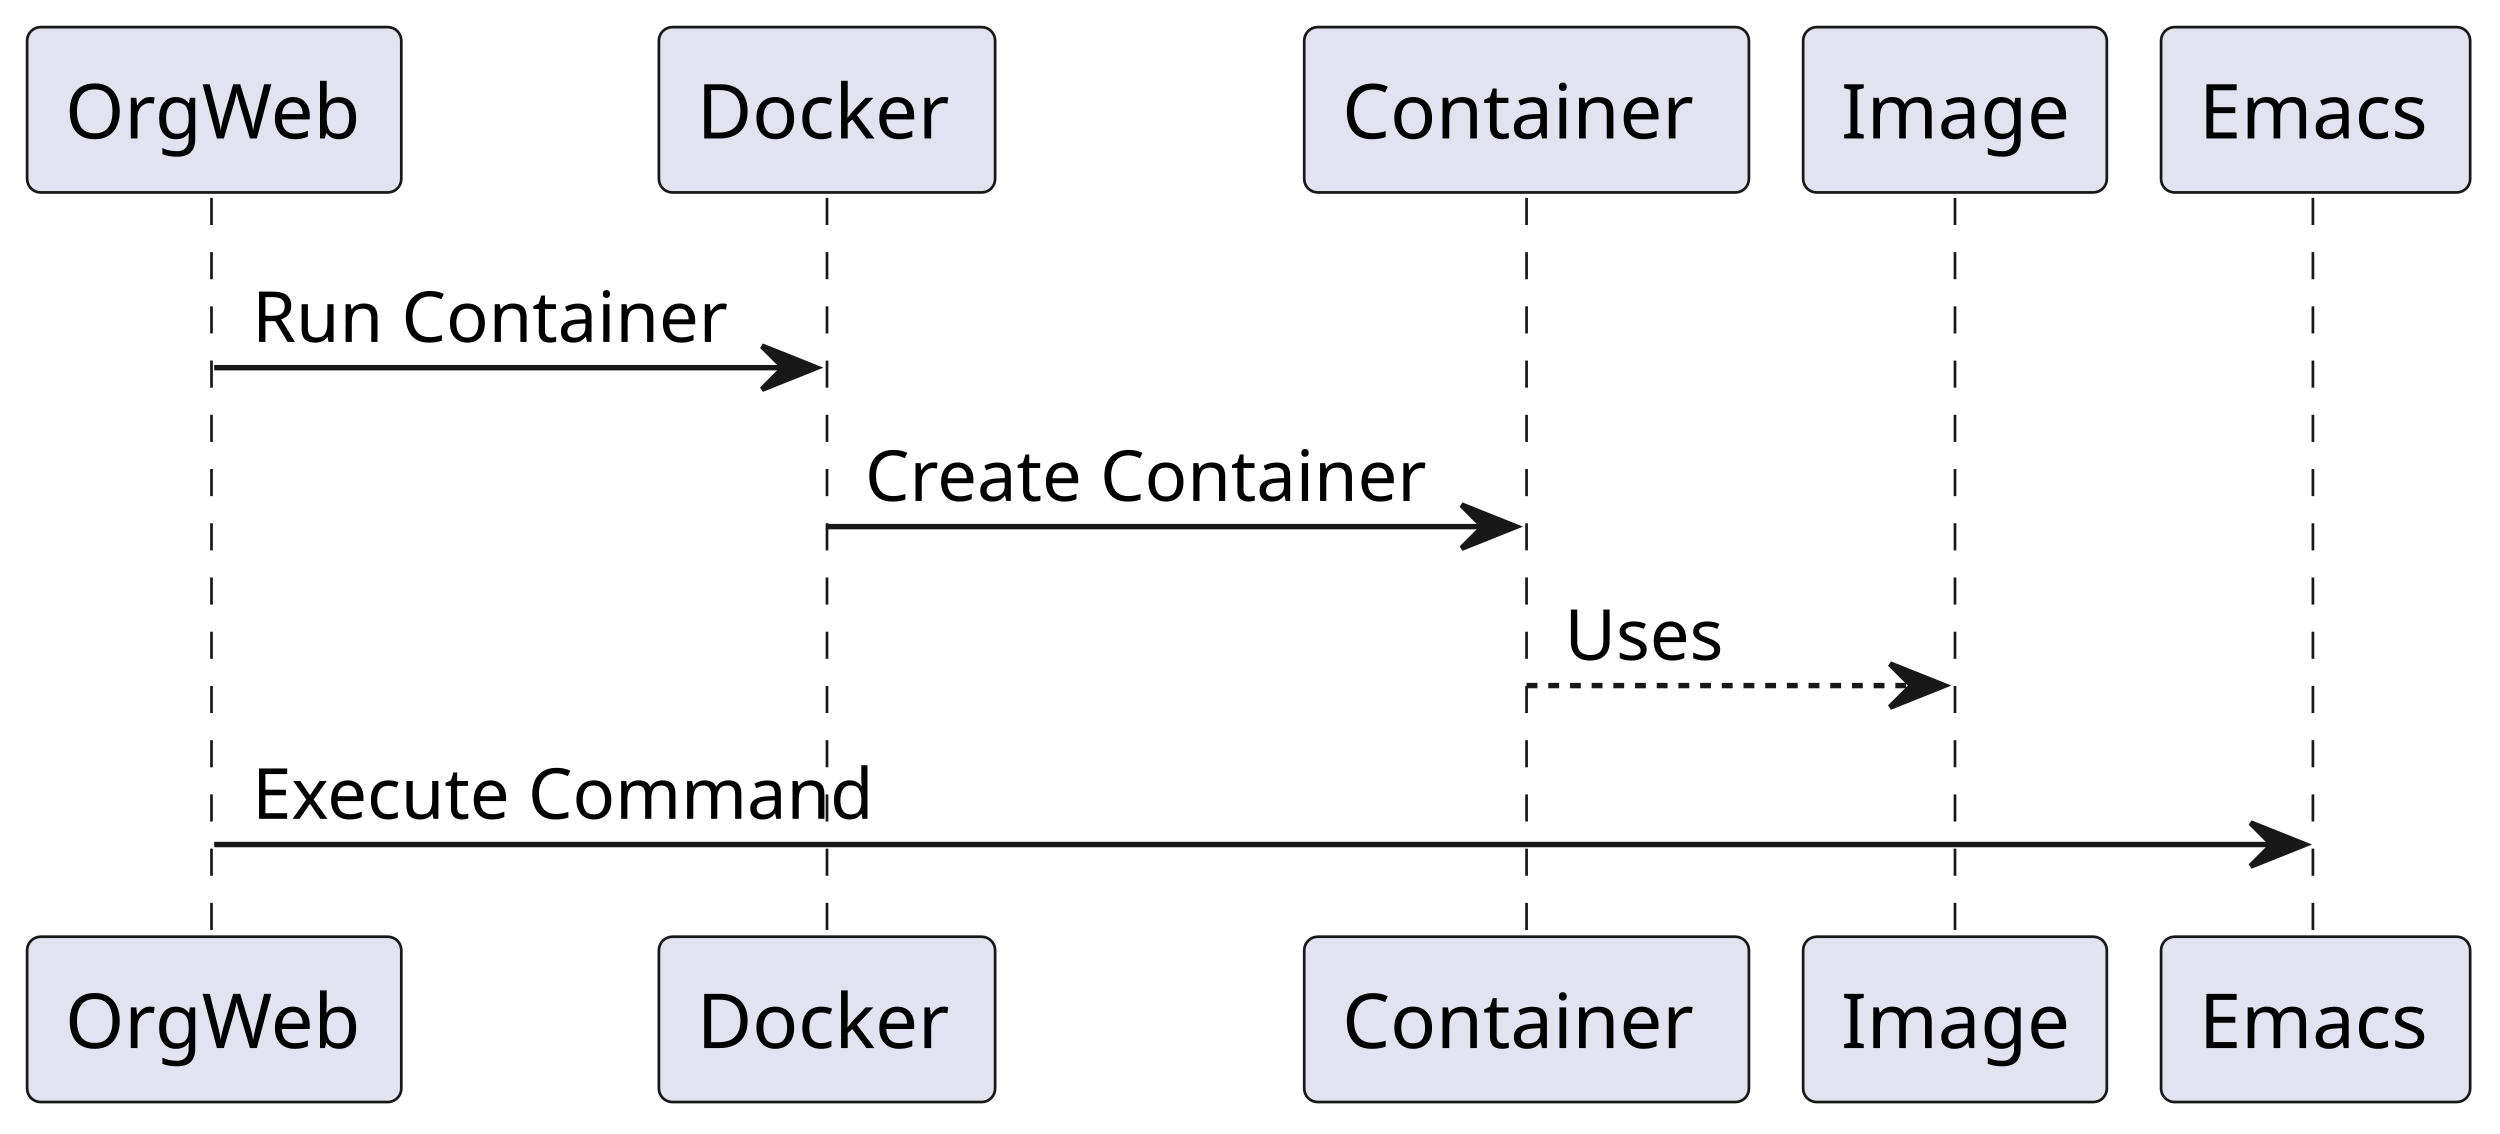
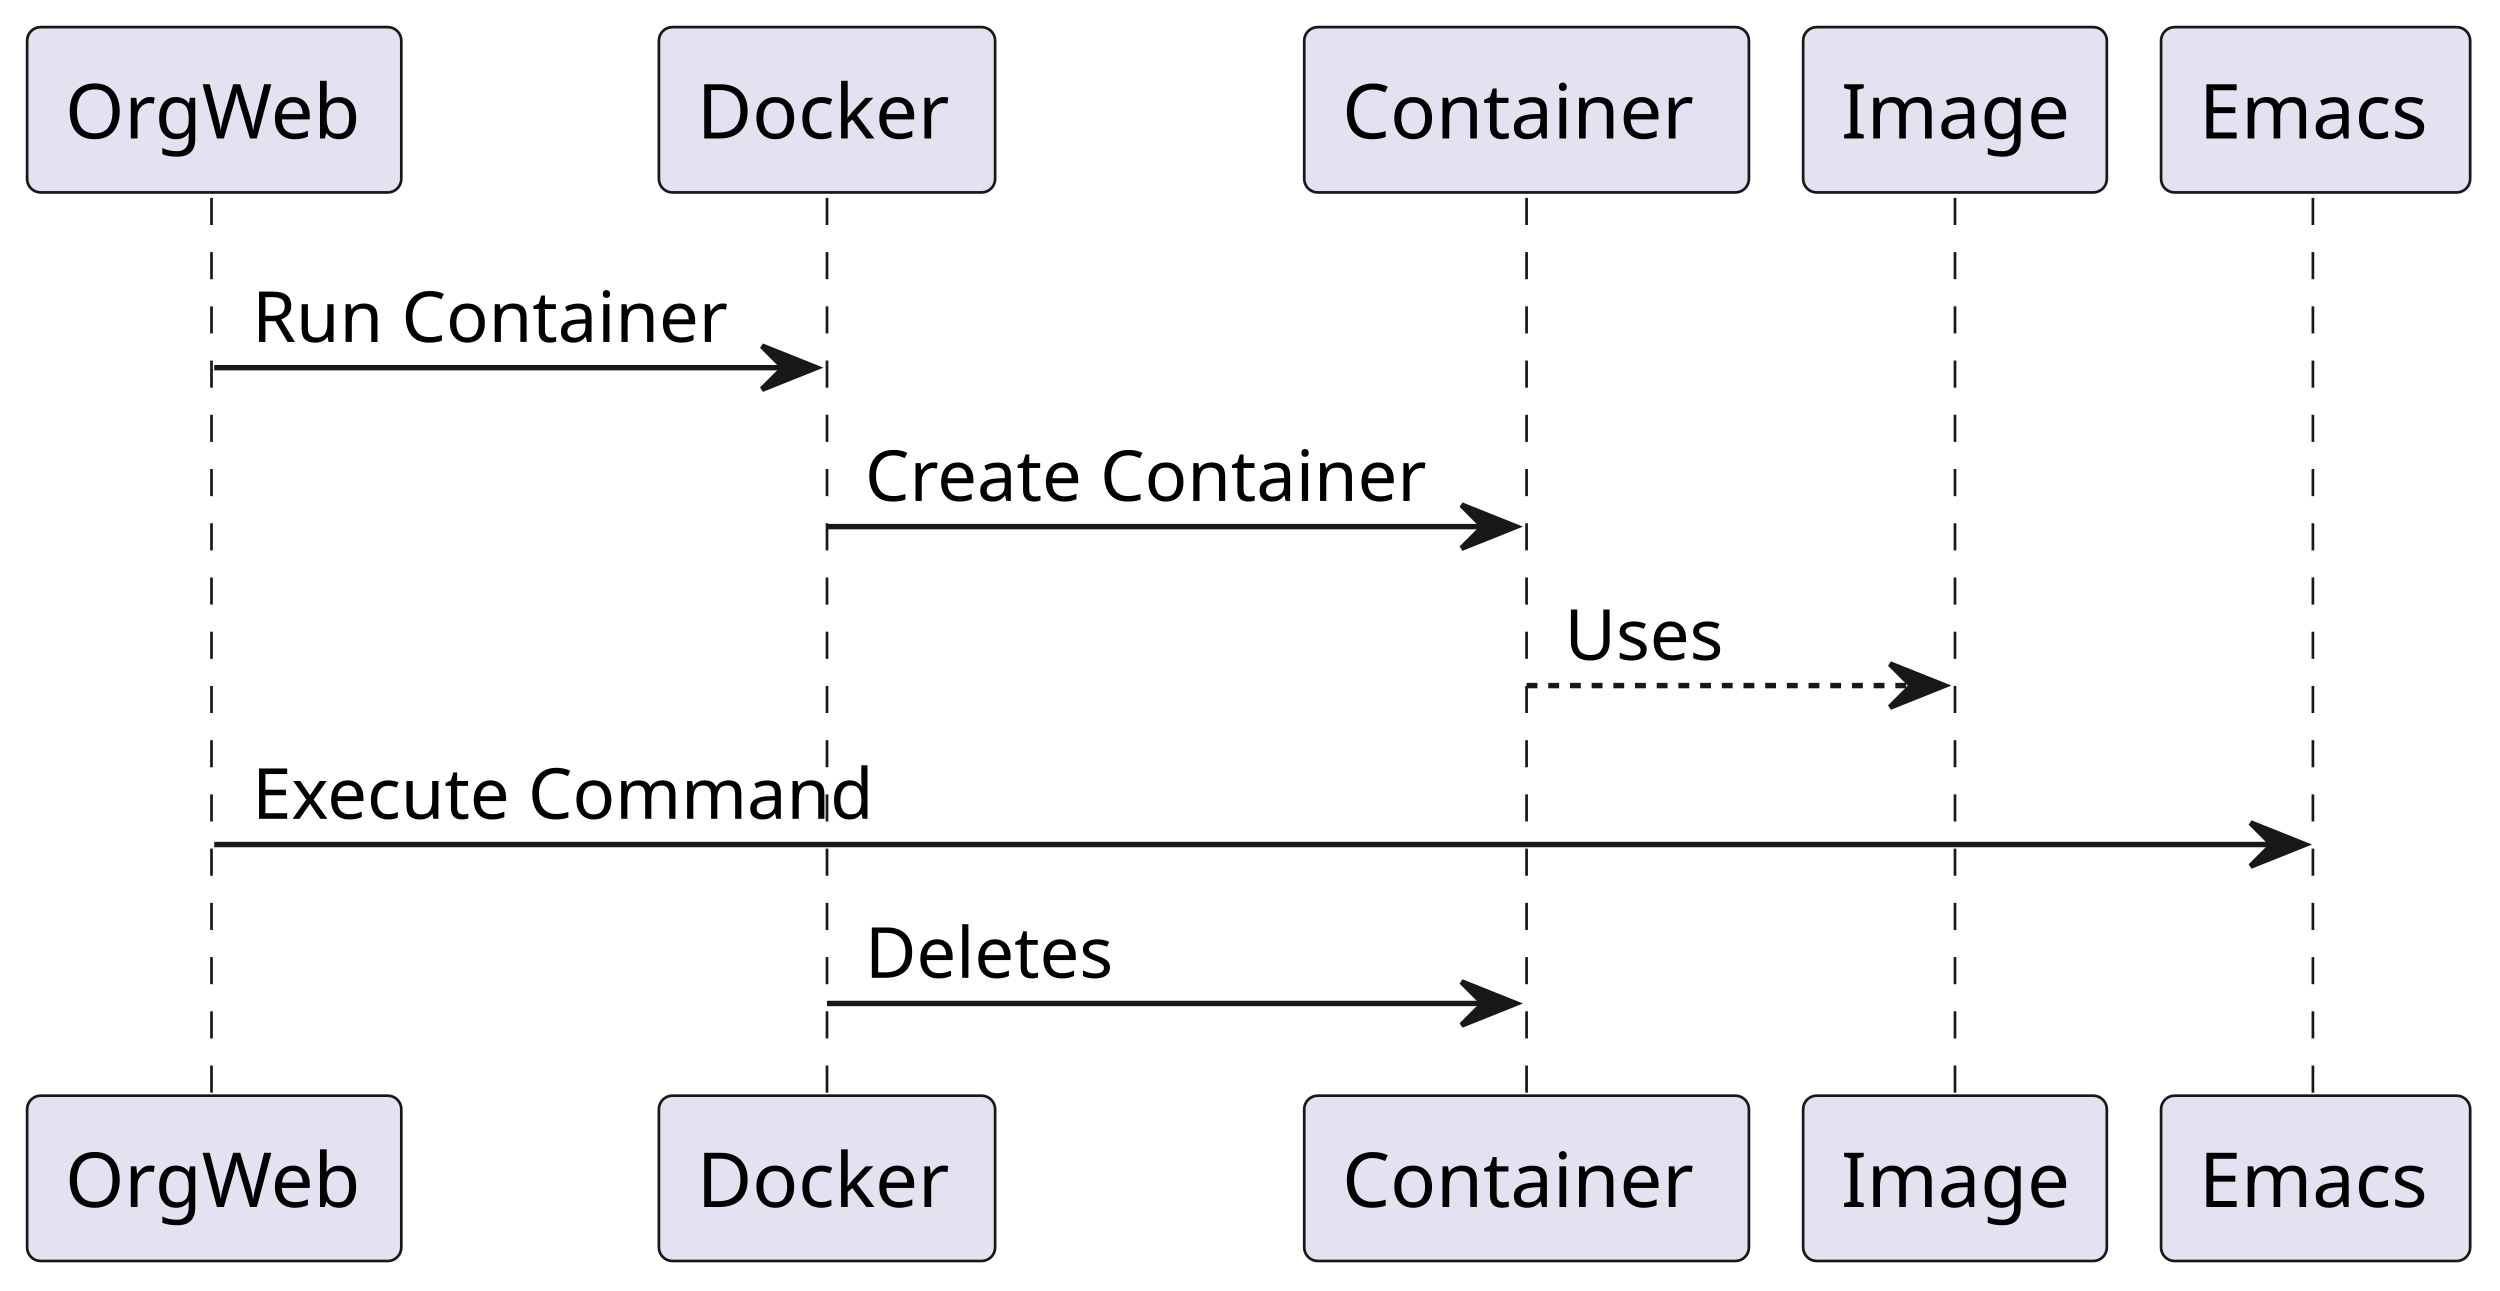
- <svg xmlns="http://www.w3.org/2000/svg" contentStyleType="text/css" height="209px" preserveAspectRatio="none" style="width:461px;height:209px;background:#FFFFFF;" version="1.1" viewBox="0 0 461 209" width="461px" zoomAndPan="magnify">
+ <svg xmlns="http://www.w3.org/2000/svg" contentStyleType="text/css" height="238px" preserveAspectRatio="none" style="width:461px;height:238px;background:#FFFFFF;" version="1.1" viewBox="0 0 461 238" width="461px" zoomAndPan="magnify">
  <defs />
  <g>
-     <line style="stroke:#181818;stroke-width:0.5;stroke-dasharray:5.0,5.0;" x1="39" x2="39" y1="36.488" y2="173.731" />
-     <line style="stroke:#181818;stroke-width:0.5;stroke-dasharray:5.0,5.0;" x1="152.5" x2="152.5" y1="36.488" y2="173.731" />
-     <line style="stroke:#181818;stroke-width:0.5;stroke-dasharray:5.0,5.0;" x1="281.5" x2="281.5" y1="36.488" y2="173.731" />
-     <line style="stroke:#181818;stroke-width:0.5;stroke-dasharray:5.0,5.0;" x1="360.5" x2="360.5" y1="36.488" y2="173.731" />
-     <line style="stroke:#181818;stroke-width:0.5;stroke-dasharray:5.0,5.0;" x1="426.5" x2="426.5" y1="36.488" y2="173.731" />
+     <line style="stroke:#181818;stroke-width:0.5;stroke-dasharray:5.0,5.0;" x1="39" x2="39" y1="36.488" y2="203.041" />
+     <line style="stroke:#181818;stroke-width:0.5;stroke-dasharray:5.0,5.0;" x1="152.5" x2="152.5" y1="36.488" y2="203.041" />
+     <line style="stroke:#181818;stroke-width:0.5;stroke-dasharray:5.0,5.0;" x1="281.5" x2="281.5" y1="36.488" y2="203.041" />
+     <line style="stroke:#181818;stroke-width:0.5;stroke-dasharray:5.0,5.0;" x1="360.5" x2="360.5" y1="36.488" y2="203.041" />
+     <line style="stroke:#181818;stroke-width:0.5;stroke-dasharray:5.0,5.0;" x1="426.5" x2="426.5" y1="36.488" y2="203.041" />
    <rect fill="#E2E2F0" height="30.488" rx="2.5" ry="2.5" style="stroke:#181818;stroke-width:0.5;" width="69" x="5" y="5" />
    <text fill="#000000" font-family="sans-serif" font-size="14" lengthAdjust="spacing" textLength="55" x="12" y="25.535">OrgWeb</text>
-     <rect fill="#E2E2F0" height="30.488" rx="2.5" ry="2.5" style="stroke:#181818;stroke-width:0.5;" width="69" x="5" y="172.731" />
-     <text fill="#000000" font-family="sans-serif" font-size="14" lengthAdjust="spacing" textLength="55" x="12" y="193.266">OrgWeb</text>
+     <rect fill="#E2E2F0" height="30.488" rx="2.5" ry="2.5" style="stroke:#181818;stroke-width:0.5;" width="69" x="5" y="202.041" />
+     <text fill="#000000" font-family="sans-serif" font-size="14" lengthAdjust="spacing" textLength="55" x="12" y="222.576">OrgWeb</text>
    <rect fill="#E2E2F0" height="30.488" rx="2.5" ry="2.5" style="stroke:#181818;stroke-width:0.5;" width="62" x="121.5" y="5" />
    <text fill="#000000" font-family="sans-serif" font-size="14" lengthAdjust="spacing" textLength="48" x="128.5" y="25.535">Docker</text>
-     <rect fill="#E2E2F0" height="30.488" rx="2.5" ry="2.5" style="stroke:#181818;stroke-width:0.5;" width="62" x="121.5" y="172.731" />
-     <text fill="#000000" font-family="sans-serif" font-size="14" lengthAdjust="spacing" textLength="48" x="128.5" y="193.266">Docker</text>
+     <rect fill="#E2E2F0" height="30.488" rx="2.5" ry="2.5" style="stroke:#181818;stroke-width:0.5;" width="62" x="121.5" y="202.041" />
+     <text fill="#000000" font-family="sans-serif" font-size="14" lengthAdjust="spacing" textLength="48" x="128.5" y="222.576">Docker</text>
    <rect fill="#E2E2F0" height="30.488" rx="2.5" ry="2.5" style="stroke:#181818;stroke-width:0.5;" width="82" x="240.5" y="5" />
    <text fill="#000000" font-family="sans-serif" font-size="14" lengthAdjust="spacing" textLength="68" x="247.5" y="25.535">Container</text>
-     <rect fill="#E2E2F0" height="30.488" rx="2.5" ry="2.5" style="stroke:#181818;stroke-width:0.5;" width="82" x="240.5" y="172.731" />
-     <text fill="#000000" font-family="sans-serif" font-size="14" lengthAdjust="spacing" textLength="68" x="247.5" y="193.266">Container</text>
+     <rect fill="#E2E2F0" height="30.488" rx="2.5" ry="2.5" style="stroke:#181818;stroke-width:0.5;" width="82" x="240.5" y="202.041" />
+     <text fill="#000000" font-family="sans-serif" font-size="14" lengthAdjust="spacing" textLength="68" x="247.5" y="222.576">Container</text>
    <rect fill="#E2E2F0" height="30.488" rx="2.5" ry="2.5" style="stroke:#181818;stroke-width:0.5;" width="56" x="332.5" y="5" />
    <text fill="#000000" font-family="sans-serif" font-size="14" lengthAdjust="spacing" textLength="42" x="339.5" y="25.535">Image</text>
-     <rect fill="#E2E2F0" height="30.488" rx="2.5" ry="2.5" style="stroke:#181818;stroke-width:0.5;" width="56" x="332.5" y="172.731" />
-     <text fill="#000000" font-family="sans-serif" font-size="14" lengthAdjust="spacing" textLength="42" x="339.5" y="193.266">Image</text>
+     <rect fill="#E2E2F0" height="30.488" rx="2.5" ry="2.5" style="stroke:#181818;stroke-width:0.5;" width="56" x="332.5" y="202.041" />
+     <text fill="#000000" font-family="sans-serif" font-size="14" lengthAdjust="spacing" textLength="42" x="339.5" y="222.576">Image</text>
    <rect fill="#E2E2F0" height="30.488" rx="2.5" ry="2.5" style="stroke:#181818;stroke-width:0.5;" width="57" x="398.5" y="5" />
    <text fill="#000000" font-family="sans-serif" font-size="14" lengthAdjust="spacing" textLength="43" x="405.5" y="25.535">Emacs</text>
-     <rect fill="#E2E2F0" height="30.488" rx="2.5" ry="2.5" style="stroke:#181818;stroke-width:0.5;" width="57" x="398.5" y="172.731" />
-     <text fill="#000000" font-family="sans-serif" font-size="14" lengthAdjust="spacing" textLength="43" x="405.5" y="193.266">Emacs</text>
+     <rect fill="#E2E2F0" height="30.488" rx="2.5" ry="2.5" style="stroke:#181818;stroke-width:0.5;" width="57" x="398.5" y="202.041" />
+     <text fill="#000000" font-family="sans-serif" font-size="14" lengthAdjust="spacing" textLength="43" x="405.5" y="222.576">Emacs</text>
    <polygon fill="#181818" points="140.5,63.799,150.5,67.799,140.5,71.799,144.5,67.799" style="stroke:#181818;stroke-width:1.0;" />
    <line style="stroke:#181818;stroke-width:1.0;" x1="39.5" x2="146.5" y1="67.799" y2="67.799" />
    <text fill="#000000" font-family="sans-serif" font-size="13" lengthAdjust="spacing" textLength="89" x="46.5" y="63.057">Run Container</text>
    <polygon fill="#181818" points="269.5,93.109,279.5,97.109,269.5,101.109,273.5,97.109" style="stroke:#181818;stroke-width:1.0;" />
    <line style="stroke:#181818;stroke-width:1.0;" x1="152.5" x2="275.5" y1="97.109" y2="97.109" />
    <text fill="#000000" font-family="sans-serif" font-size="13" lengthAdjust="spacing" textLength="105" x="159.5" y="92.367">Create Container</text>
    <polygon fill="#181818" points="348.5,122.42,358.5,126.42,348.5,130.42,352.5,126.42" style="stroke:#181818;stroke-width:1.0;" />
    <line style="stroke:#181818;stroke-width:1.0;stroke-dasharray:2.0,2.0;" x1="281.5" x2="354.5" y1="126.42" y2="126.42" />
    <text fill="#000000" font-family="sans-serif" font-size="13" lengthAdjust="spacing" textLength="30" x="288.5" y="121.678">Uses</text>
    <polygon fill="#181818" points="415,151.731,425,155.731,415,159.731,419,155.731" style="stroke:#181818;stroke-width:1.0;" />
    <line style="stroke:#181818;stroke-width:1.0;" x1="39.5" x2="421" y1="155.731" y2="155.731" />
    <text fill="#000000" font-family="sans-serif" font-size="13" lengthAdjust="spacing" textLength="117" x="46.5" y="150.988">Execute Command</text>
+     <polygon fill="#181818" points="269.5,181.041,279.5,185.041,269.5,189.041,273.5,185.041" style="stroke:#181818;stroke-width:1.0;" />
+     <line style="stroke:#181818;stroke-width:1.0;" x1="152.5" x2="275.5" y1="185.041" y2="185.041" />
+     <text fill="#000000" font-family="sans-serif" font-size="13" lengthAdjust="spacing" textLength="47" x="159.5" y="180.299">Deletes</text>
  </g>
</svg>
